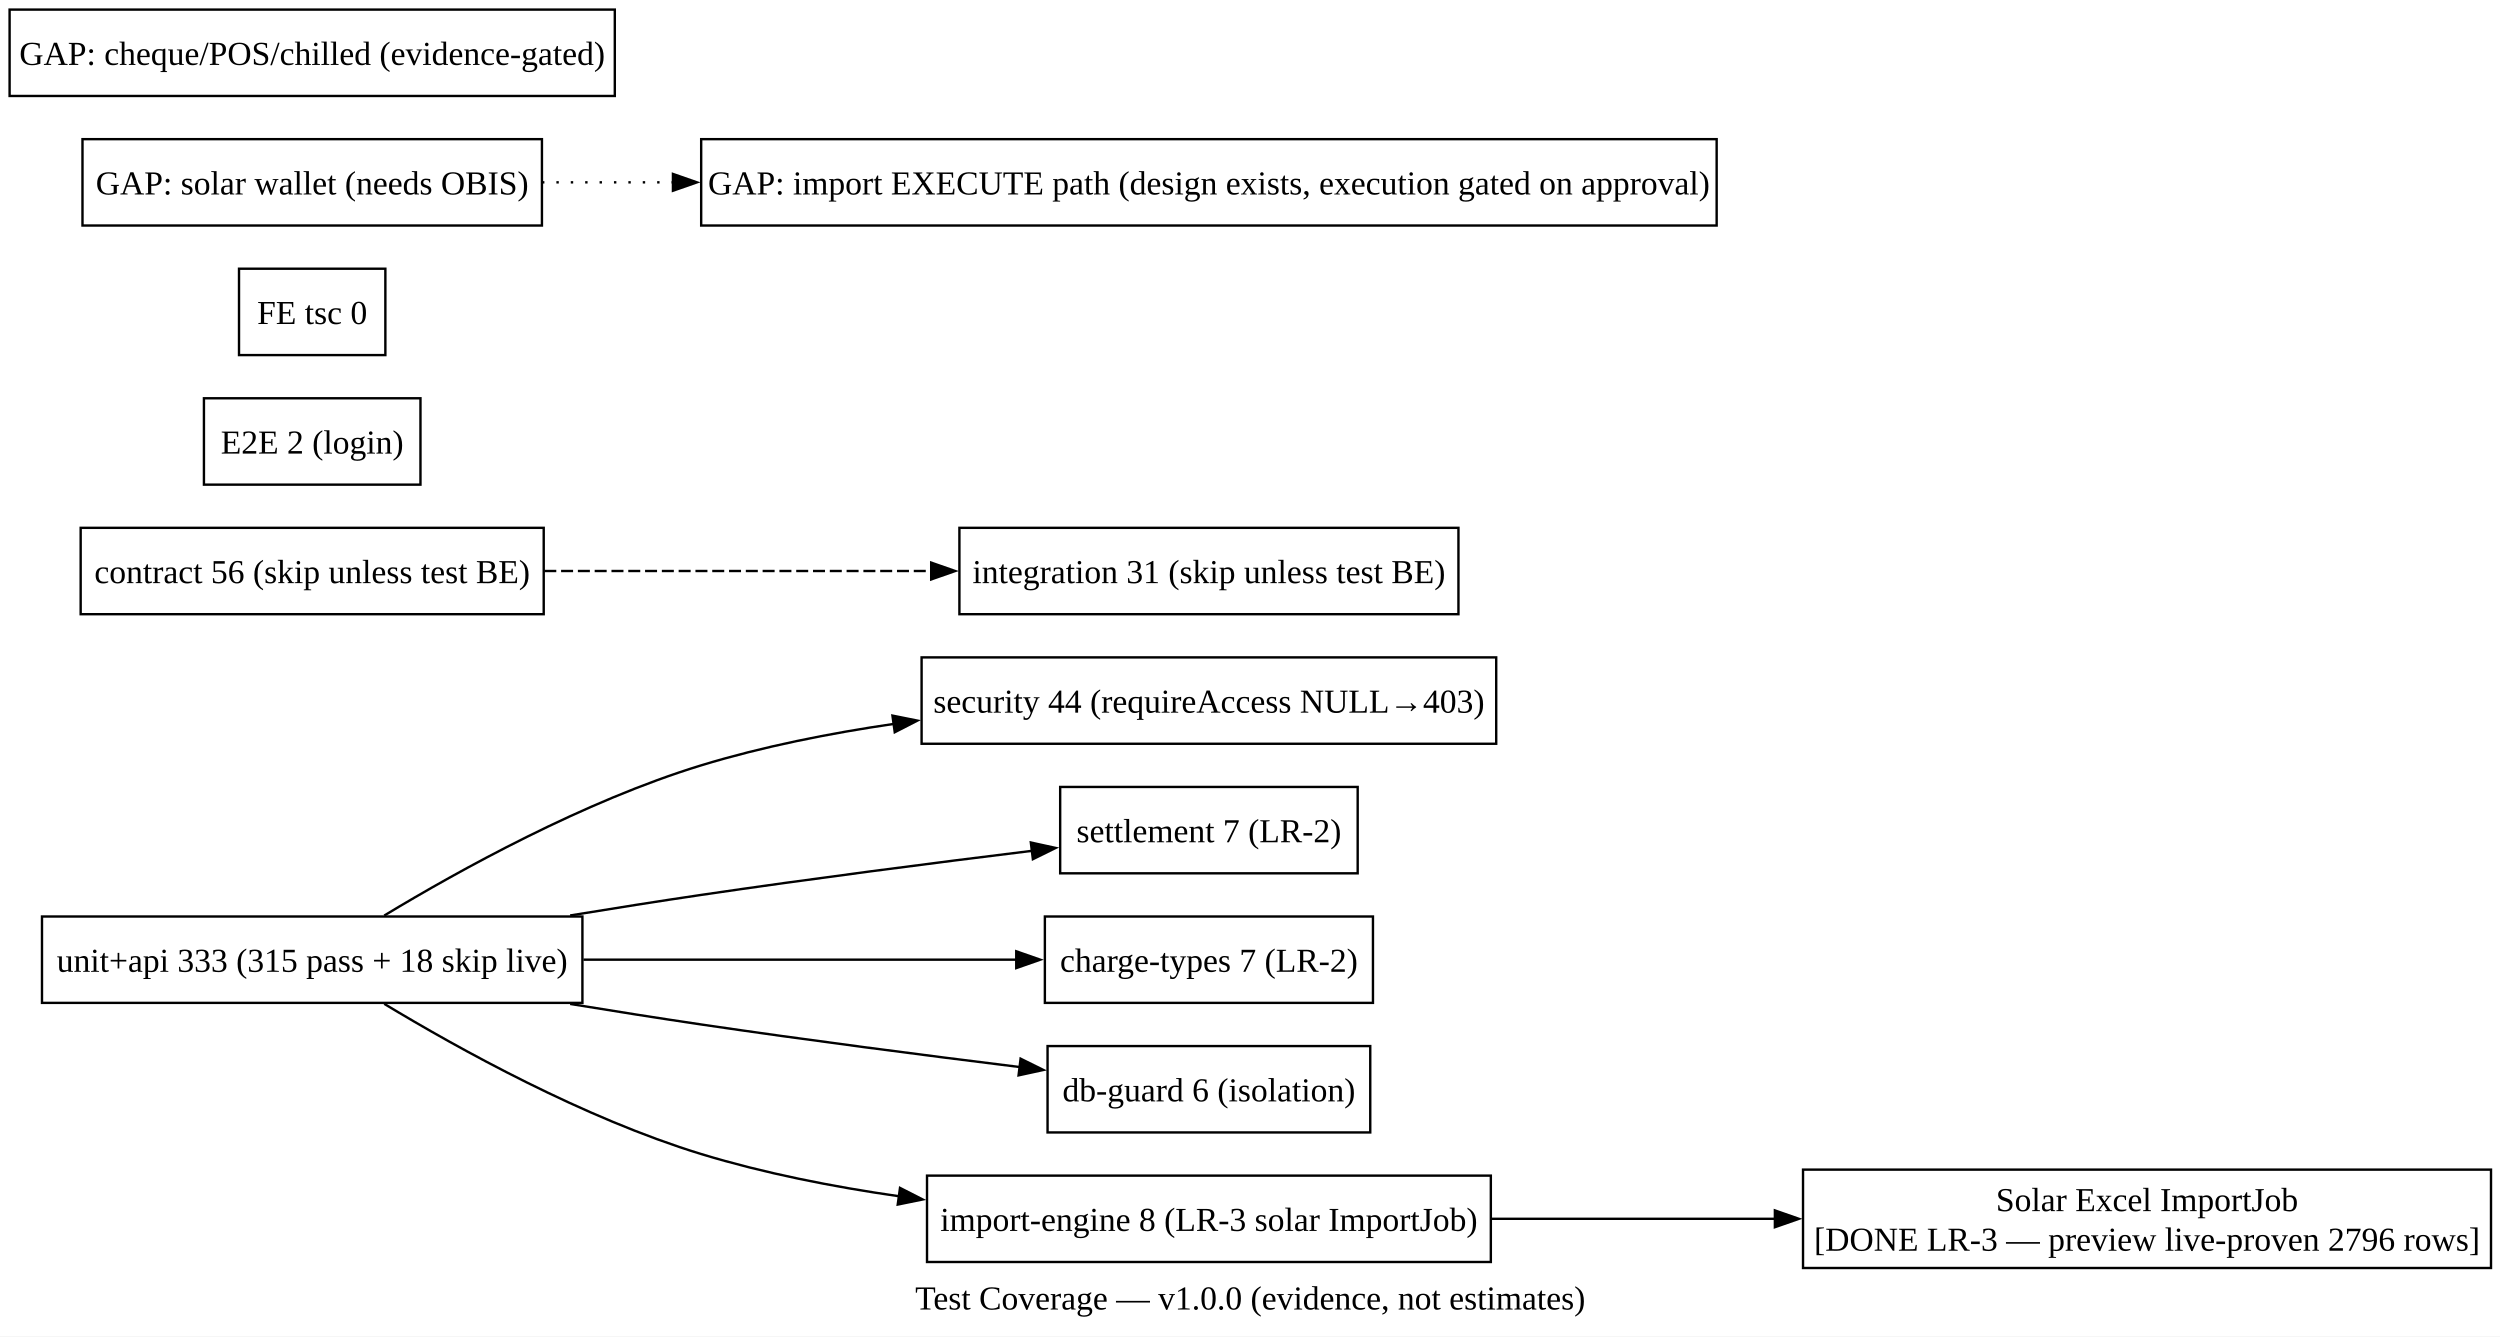
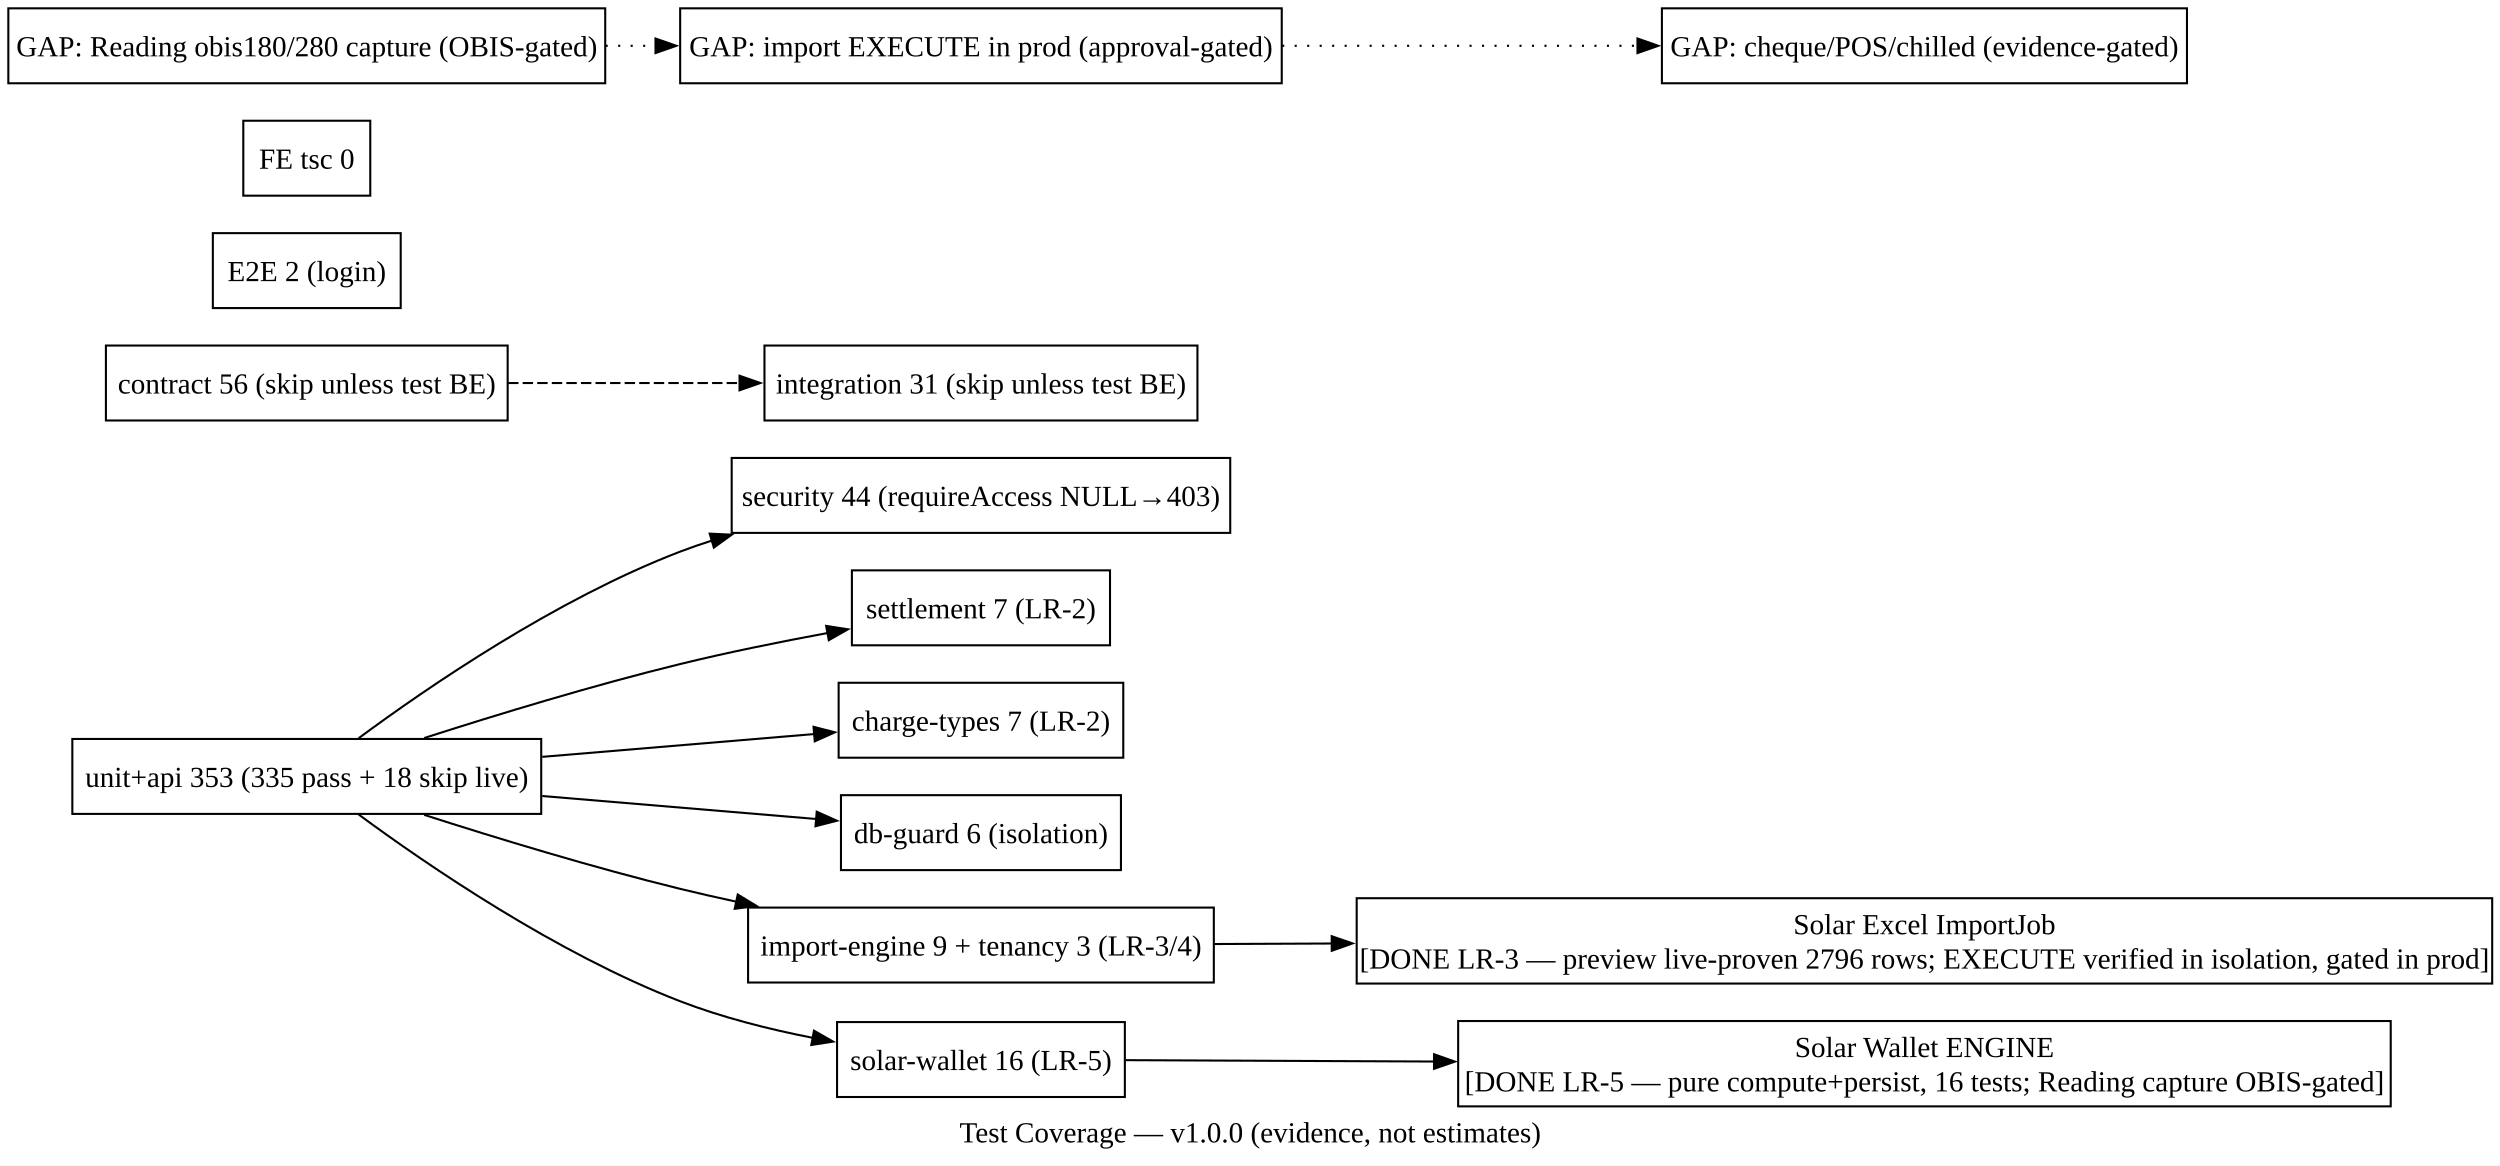
- <svg xmlns="http://www.w3.org/2000/svg" width="1042pt" height="557pt" viewBox="0.00 0.00 1042.00 557.00">
-   <g id="graph0" class="graph" transform="scale(1 1) rotate(0) translate(4 553)">
-     <polygon fill="white" stroke="none" points="-4,4 -4,-553 1038.25,-553 1038.25,4 -4,4" />
-     <text xml:space="preserve" text-anchor="middle" x="517.12" y="-7.2" font-family="Times New Roman,serif" font-size="14.00">Test Coverage — v1.0.0 (evidence, not estimates)</text>
+ <svg xmlns="http://www.w3.org/2000/svg" width="1201pt" height="560pt" viewBox="0.00 0.00 1201.00 560.00">
+   <g id="graph0" class="graph" transform="scale(1 1) rotate(0) translate(4 556)">
+     <polygon fill="white" stroke="none" points="-4,4 -4,-556 1197.25,-556 1197.25,4 -4,4" />
+     <text xml:space="preserve" text-anchor="middle" x="596.62" y="-7.2" font-family="Times New Roman,serif" font-size="14.00">Test Coverage — v1.0.0 (evidence, not estimates)</text>
    <g id="node1" class="node">
-       <polygon fill="none" stroke="black" points="238.75,-171 13.5,-171 13.5,-135 238.75,-135 238.75,-171" />
-       <text xml:space="preserve" text-anchor="middle" x="126.12" y="-147.95" font-family="Times New Roman,serif" font-size="14.00">unit+api 333 (315 pass + 18 skip live)</text>
+       <polygon fill="none" stroke="black" points="256,-201 30.75,-201 30.75,-165 256,-165 256,-201" />
+       <text xml:space="preserve" text-anchor="middle" x="143.38" y="-177.95" font-family="Times New Roman,serif" font-size="14.00">unit+api 353 (335 pass + 18 skip live)</text>
    </g>
    <g id="node2" class="node">
-       <polygon fill="none" stroke="black" points="619.62,-279 380.12,-279 380.12,-243 619.62,-243 619.62,-279" />
-       <text xml:space="preserve" text-anchor="middle" x="499.88" y="-255.95" font-family="Times New Roman,serif" font-size="14.00">security 44 (requireAccess NULL→403)</text>
+       <polygon fill="none" stroke="black" points="587,-336 347.5,-336 347.5,-300 587,-300 587,-336" />
+       <text xml:space="preserve" text-anchor="middle" x="467.25" y="-312.95" font-family="Times New Roman,serif" font-size="14.00">security 44 (requireAccess NULL→403)</text>
    </g>
    <g id="edge1" class="edge">
-       <path fill="none" stroke="black" d="M156.15,-171.4C187.47,-190.32 239.45,-219.08 288.25,-234 313.81,-241.81 341.79,-247.37 368.77,-251.31" />
-       <polygon fill="black" stroke="black" points="367.97,-254.74 378.36,-252.65 368.93,-247.8 367.97,-254.74" />
+       <path fill="none" stroke="black" d="M168.31,-201.38C201.24,-225.73 263.24,-268.24 322.75,-291 327.74,-292.91 332.88,-294.69 338.12,-296.34" />
+       <polygon fill="black" stroke="black" points="336.94,-299.64 347.52,-299.14 338.93,-292.93 336.94,-299.64" />
    </g>
    <g id="node3" class="node">
-       <polygon fill="none" stroke="black" points="561.88,-225 437.88,-225 437.88,-189 561.88,-189 561.88,-225" />
-       <text xml:space="preserve" text-anchor="middle" x="499.88" y="-201.95" font-family="Times New Roman,serif" font-size="14.00">settlement 7 (LR-2)</text>
+       <polygon fill="none" stroke="black" points="529.25,-282 405.25,-282 405.25,-246 529.25,-246 529.25,-282" />
+       <text xml:space="preserve" text-anchor="middle" x="467.25" y="-258.95" font-family="Times New Roman,serif" font-size="14.00">settlement 7 (LR-2)</text>
    </g>
    <g id="edge2" class="edge">
-       <path fill="none" stroke="black" d="M233.64,-171.44C251.84,-174.42 270.57,-177.39 288.25,-180 333.99,-186.76 385.46,-193.38 426.08,-198.37" />
-       <polygon fill="black" stroke="black" points="425.65,-201.84 436,-199.58 426.5,-194.89 425.65,-201.84" />
+       <path fill="none" stroke="black" d="M199.79,-201.46C234.79,-212.7 281.11,-226.81 322.75,-237 345.61,-242.59 370.75,-247.68 393.52,-251.89" />
+       <polygon fill="black" stroke="black" points="392.88,-255.33 403.35,-253.68 394.14,-248.45 392.88,-255.33" />
    </g>
    <g id="node4" class="node">
-       <polygon fill="none" stroke="black" points="568.25,-171 431.5,-171 431.5,-135 568.25,-135 568.25,-171" />
-       <text xml:space="preserve" text-anchor="middle" x="499.88" y="-147.95" font-family="Times New Roman,serif" font-size="14.00">charge-types 7 (LR-2)</text>
+       <polygon fill="none" stroke="black" points="535.62,-228 398.88,-228 398.88,-192 535.62,-192 535.62,-228" />
+       <text xml:space="preserve" text-anchor="middle" x="467.25" y="-204.95" font-family="Times New Roman,serif" font-size="14.00">charge-types 7 (LR-2)</text>
    </g>
    <g id="edge3" class="edge">
-       <path fill="none" stroke="black" d="M239.17,-153C297.42,-153 367.24,-153 419.8,-153" />
-       <polygon fill="black" stroke="black" points="419.57,-156.5 429.57,-153 419.57,-149.5 419.57,-156.5" />
+       <path fill="none" stroke="black" d="M256.5,-192.41C299.6,-196.02 347.86,-200.07 387.21,-203.37" />
+       <polygon fill="black" stroke="black" points="386.82,-206.85 397.08,-204.2 387.41,-199.87 386.82,-206.85" />
    </g>
    <g id="node5" class="node">
-       <polygon fill="none" stroke="black" points="567.12,-117 432.62,-117 432.62,-81 567.12,-81 567.12,-117" />
-       <text xml:space="preserve" text-anchor="middle" x="499.88" y="-93.95" font-family="Times New Roman,serif" font-size="14.00">db-guard 6 (isolation)</text>
+       <polygon fill="none" stroke="black" points="534.5,-174 400,-174 400,-138 534.5,-138 534.5,-174" />
+       <text xml:space="preserve" text-anchor="middle" x="467.25" y="-150.95" font-family="Times New Roman,serif" font-size="14.00">db-guard 6 (isolation)</text>
    </g>
    <g id="edge4" class="edge">
-       <path fill="none" stroke="black" d="M233.64,-134.56C251.84,-131.58 270.57,-128.61 288.25,-126 332.16,-119.51 381.35,-113.15 421.15,-108.24" />
-       <polygon fill="black" stroke="black" points="421.38,-111.74 430.88,-107.04 420.53,-104.79 421.38,-111.74" />
+       <path fill="none" stroke="black" d="M256.5,-173.59C299.93,-169.95 348.6,-165.87 388.11,-162.55" />
+       <polygon fill="black" stroke="black" points="388.35,-166.05 398.02,-161.72 387.77,-159.07 388.35,-166.05" />
    </g>
    <g id="node6" class="node">
-       <polygon fill="none" stroke="black" points="617.38,-63 382.38,-63 382.38,-27 617.38,-27 617.38,-63" />
-       <text xml:space="preserve" text-anchor="middle" x="499.88" y="-39.95" font-family="Times New Roman,serif" font-size="14.00">import-engine 8 (LR-3 solar ImportJob)</text>
+       <polygon fill="none" stroke="black" points="579.12,-120 355.38,-120 355.38,-84 579.12,-84 579.12,-120" />
+       <text xml:space="preserve" text-anchor="middle" x="467.25" y="-96.95" font-family="Times New Roman,serif" font-size="14.00">import-engine 9 + tenancy 3 (LR-3/4)</text>
    </g>
    <g id="edge5" class="edge">
-       <path fill="none" stroke="black" d="M156.15,-134.6C187.47,-115.68 239.45,-86.92 288.25,-72 314.43,-64 343.15,-58.36 370.73,-54.4" />
-       <polygon fill="black" stroke="black" points="371.12,-57.88 380.56,-53.06 370.17,-50.94 371.12,-57.88" />
+       <path fill="none" stroke="black" d="M199.79,-164.54C234.79,-153.3 281.11,-139.19 322.75,-129 331.5,-126.86 340.59,-124.79 349.75,-122.82" />
+       <polygon fill="black" stroke="black" points="350.41,-126.26 359.47,-120.77 348.96,-119.41 350.41,-126.26" />
    </g>
    <g id="node7" class="node">
-       <polygon fill="none" stroke="black" points="1034.25,-65.5 747.5,-65.5 747.5,-24.5 1034.25,-24.5 1034.25,-65.5" />
-       <text xml:space="preserve" text-anchor="middle" x="890.88" y="-48.2" font-family="Times New Roman,serif" font-size="14.00">Solar Excel ImportJob</text>
-       <text xml:space="preserve" text-anchor="middle" x="890.88" y="-31.7" font-family="Times New Roman,serif" font-size="14.00">[DONE LR-3 — preview live-proven 2796 rows]</text>
+       <polygon fill="none" stroke="black" points="536.38,-65 398.12,-65 398.12,-29 536.38,-29 536.38,-65" />
+       <text xml:space="preserve" text-anchor="middle" x="467.25" y="-41.95" font-family="Times New Roman,serif" font-size="14.00">solar-wallet 16 (LR-5)</text>
    </g>
    <g id="edge6" class="edge">
-       <path fill="none" stroke="black" d="M617.85,-45C655,-45 696.65,-45 735.98,-45" />
-       <polygon fill="black" stroke="black" points="735.77,-48.5 745.77,-45 735.77,-41.5 735.77,-48.5" />
+       <path fill="none" stroke="black" d="M168.33,-164.68C201.29,-140.39 263.31,-97.96 322.75,-75 342.82,-67.25 365.33,-61.56 386.47,-57.42" />
+       <polygon fill="black" stroke="black" points="387.03,-60.87 396.22,-55.61 385.75,-53.99 387.03,-60.87" />
    </g>
    <g id="node8" class="node">
-       <polygon fill="none" stroke="black" points="222.62,-333 29.62,-333 29.62,-297 222.62,-297 222.62,-333" />
-       <text xml:space="preserve" text-anchor="middle" x="126.12" y="-309.95" font-family="Times New Roman,serif" font-size="14.00">contract 56 (skip unless test BE)</text>
+       <polygon fill="none" stroke="black" points="1193.25,-124.5 647.75,-124.5 647.75,-83.5 1193.25,-83.5 1193.25,-124.5" />
+       <text xml:space="preserve" text-anchor="middle" x="920.5" y="-107.2" font-family="Times New Roman,serif" font-size="14.00">Solar Excel ImportJob</text>
+       <text xml:space="preserve" text-anchor="middle" x="920.5" y="-90.7" font-family="Times New Roman,serif" font-size="14.00">[DONE LR-3 — preview live-proven 2796 rows; EXECUTE verified in isolation, gated in prod]</text>
+     </g>
+     <g id="edge7" class="edge">
+       <path fill="none" stroke="black" d="M579.51,-102.49C597.26,-102.57 616.3,-102.66 635.96,-102.74" />
+       <polygon fill="black" stroke="black" points="635.75,-106.24 645.77,-102.79 635.78,-99.24 635.75,-106.24" />
    </g>
    <g id="node9" class="node">
-       <polygon fill="none" stroke="black" points="603.88,-333 395.88,-333 395.88,-297 603.88,-297 603.88,-333" />
-       <text xml:space="preserve" text-anchor="middle" x="499.88" y="-309.95" font-family="Times New Roman,serif" font-size="14.00">integration 31 (skip unless test BE)</text>
+       <polygon fill="none" stroke="black" points="1144.5,-65.5 696.5,-65.5 696.5,-24.5 1144.5,-24.5 1144.5,-65.5" />
+       <text xml:space="preserve" text-anchor="middle" x="920.5" y="-48.2" font-family="Times New Roman,serif" font-size="14.00">Solar Wallet ENGINE</text>
+       <text xml:space="preserve" text-anchor="middle" x="920.5" y="-31.7" font-family="Times New Roman,serif" font-size="14.00">[DONE LR-5 — pure compute+persist, 16 tests; Reading capture OBIS-gated]</text>
    </g>
-     <g id="edge7" class="edge">
-       <path fill="none" stroke="black" stroke-dasharray="5,2" d="M222.86,-315C272.16,-315 332.63,-315 384.39,-315" />
-       <polygon fill="black" stroke="black" points="384.12,-318.5 394.12,-315 384.12,-311.5 384.12,-318.5" />
+     <g id="edge8" class="edge">
+       <path fill="none" stroke="black" d="M536.79,-46.7C577.15,-46.52 630.83,-46.28 685.19,-46.04" />
+       <polygon fill="black" stroke="black" points="684.93,-49.54 694.92,-46 684.9,-42.54 684.93,-49.54" />
    </g>
    <g id="node10" class="node">
-       <polygon fill="none" stroke="black" points="171.25,-387 81,-387 81,-351 171.25,-351 171.25,-387" />
-       <text xml:space="preserve" text-anchor="middle" x="126.12" y="-363.95" font-family="Times New Roman,serif" font-size="14.00">E2E 2 (login)</text>
+       <polygon fill="none" stroke="black" points="239.88,-390 46.88,-390 46.88,-354 239.88,-354 239.88,-390" />
+       <text xml:space="preserve" text-anchor="middle" x="143.38" y="-366.95" font-family="Times New Roman,serif" font-size="14.00">contract 56 (skip unless test BE)</text>
    </g>
    <g id="node11" class="node">
-       <polygon fill="none" stroke="black" points="156.62,-441 95.62,-441 95.62,-405 156.62,-405 156.62,-441" />
-       <text xml:space="preserve" text-anchor="middle" x="126.12" y="-417.95" font-family="Times New Roman,serif" font-size="14.00">FE tsc 0</text>
+       <polygon fill="none" stroke="black" points="571.25,-390 363.25,-390 363.25,-354 571.25,-354 571.25,-390" />
+       <text xml:space="preserve" text-anchor="middle" x="467.25" y="-366.95" font-family="Times New Roman,serif" font-size="14.00">integration 31 (skip unless test BE)</text>
+     </g>
+     <g id="edge9" class="edge">
+       <path fill="none" stroke="black" stroke-dasharray="5,2" d="M240.08,-372C275.09,-372 315.07,-372 351.57,-372" />
+       <polygon fill="black" stroke="black" points="351.27,-375.5 361.27,-372 351.27,-368.5 351.27,-375.5" />
    </g>
    <g id="node12" class="node">
-       <polygon fill="none" stroke="black" points="221.88,-495 30.38,-495 30.38,-459 221.88,-459 221.88,-495" />
-       <text xml:space="preserve" text-anchor="middle" x="126.12" y="-471.95" font-family="Times New Roman,serif" font-size="14.00">GAP: solar wallet (needs OBIS)</text>
+       <polygon fill="none" stroke="black" points="188.5,-444 98.25,-444 98.25,-408 188.5,-408 188.5,-444" />
+       <text xml:space="preserve" text-anchor="middle" x="143.38" y="-420.95" font-family="Times New Roman,serif" font-size="14.00">E2E 2 (login)</text>
    </g>
    <g id="node13" class="node">
-       <polygon fill="none" stroke="black" points="711.5,-495 288.25,-495 288.25,-459 711.5,-459 711.5,-495" />
-       <text xml:space="preserve" text-anchor="middle" x="499.88" y="-471.95" font-family="Times New Roman,serif" font-size="14.00">GAP: import EXECUTE path (design exists, execution gated on approval)</text>
-     </g>
-     <g id="edge8" class="edge">
-       <path fill="none" stroke="black" stroke-dasharray="1,5" d="M221.9,-477C239.07,-477 257.62,-477 276.7,-477" />
-       <polygon fill="black" stroke="black" points="276.48,-480.5 286.48,-477 276.48,-473.5 276.48,-480.5" />
+       <polygon fill="none" stroke="black" points="173.88,-498 112.88,-498 112.88,-462 173.88,-462 173.88,-498" />
+       <text xml:space="preserve" text-anchor="middle" x="143.38" y="-474.95" font-family="Times New Roman,serif" font-size="14.00">FE tsc 0</text>
    </g>
    <g id="node14" class="node">
-       <polygon fill="none" stroke="black" points="252.25,-549 0,-549 0,-513 252.25,-513 252.25,-549" />
-       <text xml:space="preserve" text-anchor="middle" x="126.12" y="-525.95" font-family="Times New Roman,serif" font-size="14.00">GAP: cheque/POS/chilled (evidence-gated)</text>
+       <polygon fill="none" stroke="black" points="286.75,-552 0,-552 0,-516 286.75,-516 286.75,-552" />
+       <text xml:space="preserve" text-anchor="middle" x="143.38" y="-528.95" font-family="Times New Roman,serif" font-size="14.00">GAP: Reading obis180/280 capture (OBIS-gated)</text>
+     </g>
+     <g id="node15" class="node">
+       <polygon fill="none" stroke="black" points="611.75,-552 322.75,-552 322.75,-516 611.75,-516 611.75,-552" />
+       <text xml:space="preserve" text-anchor="middle" x="467.25" y="-528.95" font-family="Times New Roman,serif" font-size="14.00">GAP: import EXECUTE in prod (approval-gated)</text>
+     </g>
+     <g id="edge10" class="edge">
+       <path fill="none" stroke="black" stroke-dasharray="1,5" d="M286.96,-534C294.96,-534 303.02,-534 311.06,-534" />
+       <polygon fill="black" stroke="black" points="310.9,-537.5 320.9,-534 310.9,-530.5 310.9,-537.5" />
+     </g>
+     <g id="node16" class="node">
+       <polygon fill="none" stroke="black" points="1046.62,-552 794.38,-552 794.38,-516 1046.62,-516 1046.62,-552" />
+       <text xml:space="preserve" text-anchor="middle" x="920.5" y="-528.95" font-family="Times New Roman,serif" font-size="14.00">GAP: cheque/POS/chilled (evidence-gated)</text>
+     </g>
+     <g id="edge11" class="edge">
+       <path fill="none" stroke="black" stroke-dasharray="1,5" d="M611.96,-534C666.64,-534 728.74,-534 782.75,-534" />
+       <polygon fill="black" stroke="black" points="782.64,-537.5 792.64,-534 782.64,-530.5 782.64,-537.5" />
    </g>
  </g>
</svg>
